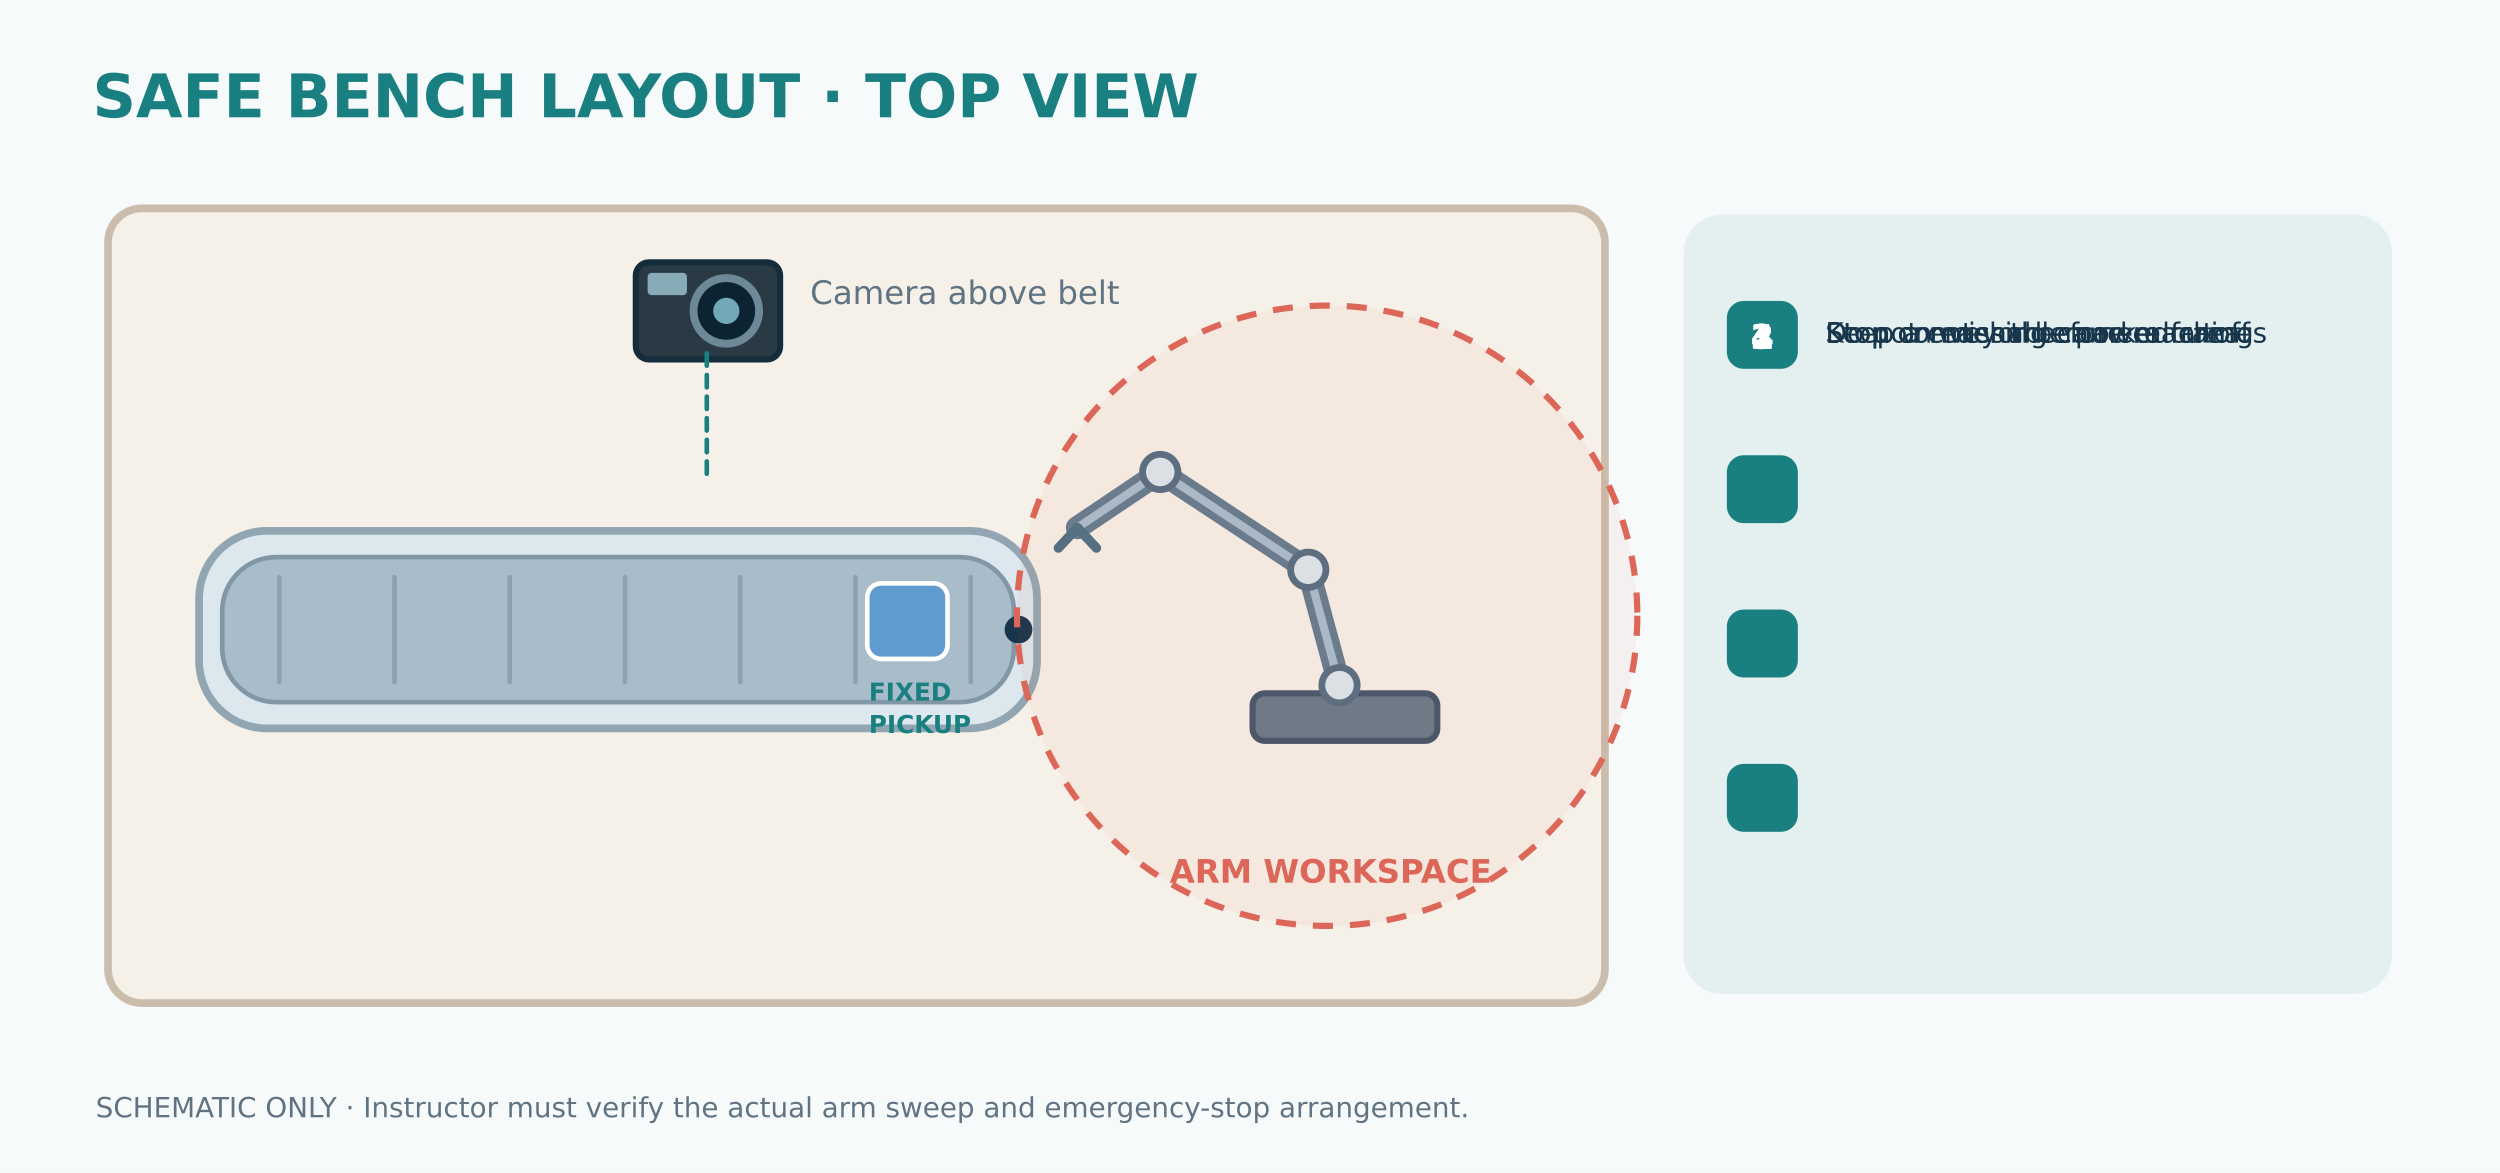
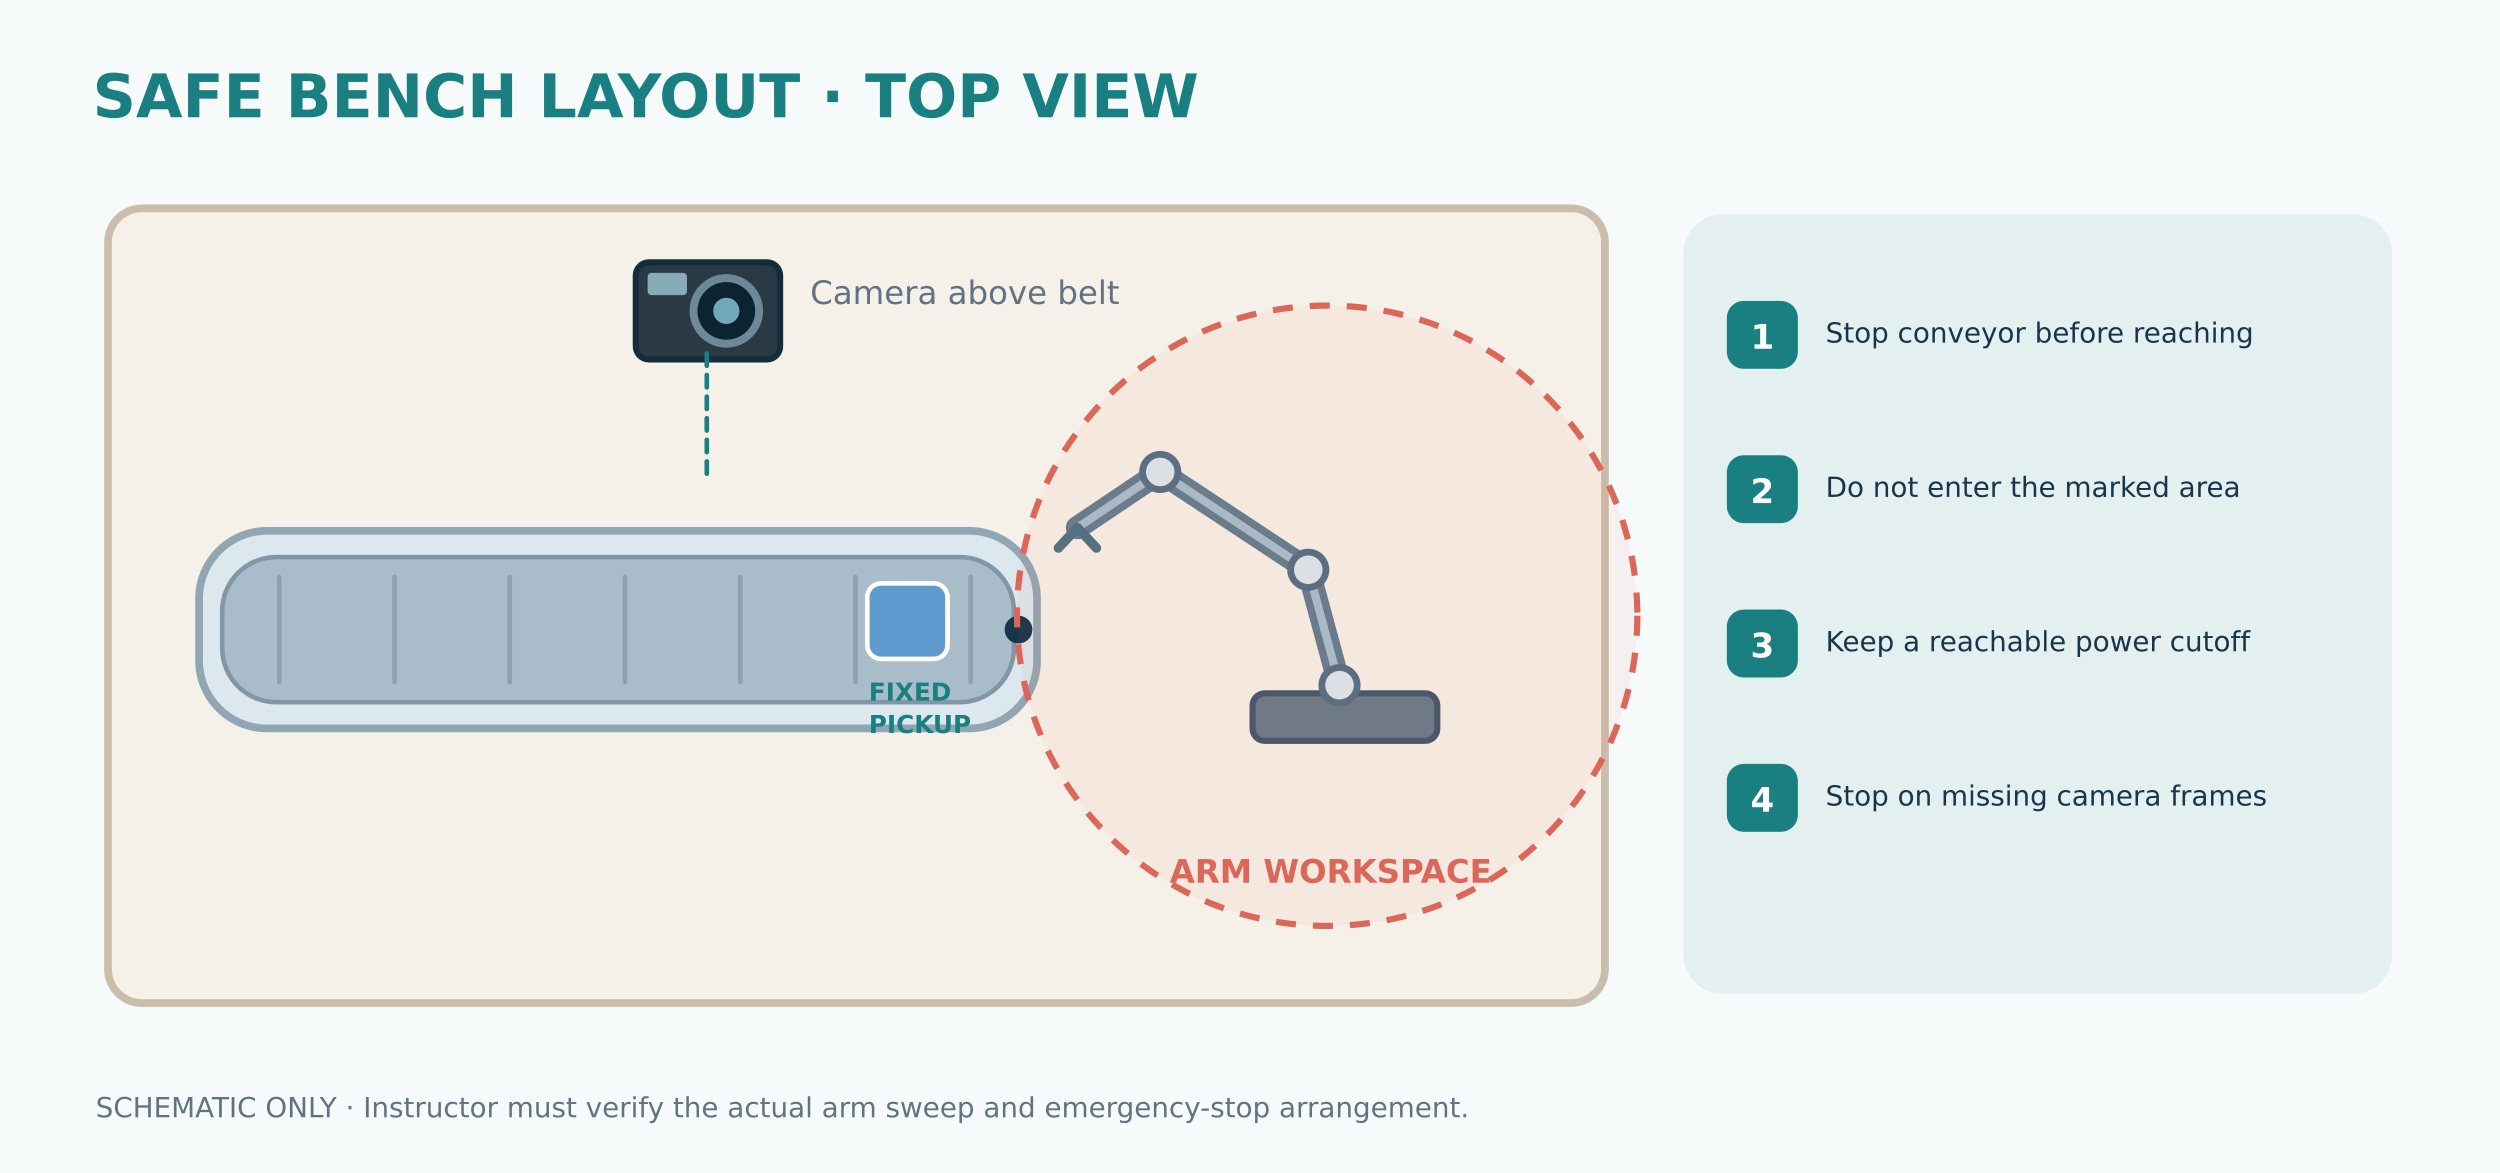
<svg xmlns="http://www.w3.org/2000/svg" width="1620" height="760" viewBox="0 0 1620 760" role="img">
  <rect width="1620" height="760" fill="#F6FAFB" />
  <text x="60" y="76" fill="#197F80" font-family="DejaVu Sans,Arial,sans-serif" font-size="39" font-weight="700" text-anchor="start">SAFE BENCH LAYOUT · TOP VIEW</text>
  <rect x="70" y="135" width="970" height="515" rx="22" fill="#F5F1E9" stroke="#CABDAB" stroke-width="5" />
  <rect x="129" y="344" width="543" height="128" rx="44" fill="#DCE8EE" stroke="#91A6B2" stroke-width="5" />
  <rect x="144" y="361" width="513" height="94" rx="35" fill="#A9BCCA" stroke="#8197A6" stroke-width="3" />
  <line x1="181.0" y1="374" x2="181.0" y2="442" stroke="#8DA1AF" stroke-width="3" stroke-linecap="round" />
  <line x1="255.667" y1="374" x2="255.667" y2="442" stroke="#8DA1AF" stroke-width="3" stroke-linecap="round" />
  <line x1="330.333" y1="374" x2="330.333" y2="442" stroke="#8DA1AF" stroke-width="3" stroke-linecap="round" />
  <line x1="405.0" y1="374" x2="405.0" y2="442" stroke="#8DA1AF" stroke-width="3" stroke-linecap="round" />
  <line x1="479.667" y1="374" x2="479.667" y2="442" stroke="#8DA1AF" stroke-width="3" stroke-linecap="round" />
  <line x1="554.333" y1="374" x2="554.333" y2="442" stroke="#8DA1AF" stroke-width="3" stroke-linecap="round" />
  <line x1="629.0" y1="374" x2="629.0" y2="442" stroke="#8DA1AF" stroke-width="3" stroke-linecap="round" />
  <circle cx="660" cy="408" r="9" fill="#17354B" />
  <rect x="811.68" y="449.28" width="119.68" height="30.8" rx="7.92" fill="#687B8A" stroke="#41566A" stroke-width="4" />
  <line x1="868.0" y1="444.0" x2="847.76" y2="369.2" stroke="#627C90" stroke-width="14.96" stroke-linecap="round" />
  <line x1="868.0" y1="444.0" x2="847.76" y2="369.2" stroke="#A6BFCD" stroke-width="5.28" stroke-linecap="round" />
  <line x1="847.76" y1="369.2" x2="751.84" y2="305.84" stroke="#627C90" stroke-width="14.96" stroke-linecap="round" />
  <line x1="847.76" y1="369.2" x2="751.84" y2="305.84" stroke="#A6BFCD" stroke-width="5.28" stroke-linecap="round" />
  <line x1="751.84" y1="305.84" x2="698.16" y2="341.92" stroke="#627C90" stroke-width="14.96" stroke-linecap="round" />
  <line x1="751.84" y1="305.84" x2="698.16" y2="341.92" stroke="#A6BFCD" stroke-width="5.28" stroke-linecap="round" />
  <circle cx="868.0" cy="444.0" r="11.44" fill="#DCE8EE" stroke="#526E82" stroke-width="4.4" />
  <circle cx="847.76" cy="369.2" r="11.44" fill="#DCE8EE" stroke="#526E82" stroke-width="4.4" />
  <circle cx="751.84" cy="305.84" r="11.44" fill="#DCE8EE" stroke="#526E82" stroke-width="4.4" />
  <line x1="698.16" y1="341.92" x2="685.84" y2="355.12" stroke="#4B7183" stroke-width="6.16" stroke-linecap="round" />
  <line x1="698.16" y1="341.92" x2="710.48" y2="355.12" stroke="#4B7183" stroke-width="6.16" stroke-linecap="round" />
  <text x="758" y="572" fill="#DC6658" font-family="DejaVu Sans,Arial,sans-serif" font-size="21" font-weight="700" text-anchor="start">ARM WORKSPACE</text>
  <circle cx="860" cy="399" r="201" fill="#DC6658" fill-opacity=".07" stroke="#DC6658" stroke-width="4" stroke-dasharray="13 11" />
  <rect x="562" y="378" width="52" height="49" rx="9" fill="#609BD0" stroke="#FFFFFF" stroke-width="3" />
  <text x="563" y="454" fill="#197F80" font-family="DejaVu Sans,Arial,sans-serif" font-size="16" font-weight="700" text-anchor="start">FIXED</text>
  <text x="563" y="475" fill="#197F80" font-family="DejaVu Sans,Arial,sans-serif" font-size="16" font-weight="700" text-anchor="start">PICKUP</text>
  <rect x="412" y="170" width="93.5" height="62.9" rx="8.5" fill="#293A45" stroke="#152C3A" stroke-width="4" />
  <circle cx="470.65" cy="201.45" r="21.25" fill="#0C2431" stroke="#6D8997" stroke-width="5.1" />
  <circle cx="470.65" cy="201.45" r="8.5" fill="#73A7BA" />
  <rect x="419.65" y="176.8" width="25.5" height="14.45" rx="2.55" fill="#87ABB7" stroke="none" stroke-width="2" />
  <line x1="458" y1="229" x2="458" y2="311" stroke="#197F80" stroke-width="3" stroke-linecap="round" stroke-dasharray="8 6" />
  <text x="525" y="197" fill="#607383" font-family="DejaVu Sans,Arial,sans-serif" font-size="21" font-weight="400" text-anchor="start">Camera above belt</text>
  <rect x="1091" y="139" width="459" height="505" rx="25" fill="#E4EFF0" stroke="none" stroke-width="2" />
  <rect x="1119" y="195" width="46" height="44" rx="11" fill="#197F80" stroke="none" stroke-width="2" />
  <text x="1142" y="226" fill="#FFFFFF" font-family="DejaVu Sans,Arial,sans-serif" font-size="22" font-weight="700" text-anchor="middle">1</text>
  <text x="1183" y="222" fill="#17354B" font-family="DejaVu Sans,Arial,sans-serif" font-size="18" font-weight="400" text-anchor="start">Stop conveyor before reaching</text>
  <rect x="1119" y="295" width="46" height="44" rx="11" fill="#197F80" stroke="none" stroke-width="2" />
-   <text x="1142" y="226" fill="#FFFFFF" font-family="DejaVu Sans,Arial,sans-serif" font-size="22" font-weight="700" text-anchor="middle">2</text>
-   <text x="1183" y="222" fill="#17354B" font-family="DejaVu Sans,Arial,sans-serif" font-size="18" font-weight="400" text-anchor="start">Do not enter the marked area</text>
+   <text x="1142" y="326" fill="#FFFFFF" font-family="DejaVu Sans,Arial,sans-serif" font-size="22" font-weight="700" text-anchor="middle">2</text>
+   <text x="1183" y="322" fill="#17354B" font-family="DejaVu Sans,Arial,sans-serif" font-size="18" font-weight="400" text-anchor="start">Do not enter the marked area</text>
  <rect x="1119" y="395" width="46" height="44" rx="11" fill="#197F80" stroke="none" stroke-width="2" />
-   <text x="1142" y="226" fill="#FFFFFF" font-family="DejaVu Sans,Arial,sans-serif" font-size="22" font-weight="700" text-anchor="middle">3</text>
-   <text x="1183" y="222" fill="#17354B" font-family="DejaVu Sans,Arial,sans-serif" font-size="18" font-weight="400" text-anchor="start">Keep a reachable power cutoff</text>
+   <text x="1142" y="426" fill="#FFFFFF" font-family="DejaVu Sans,Arial,sans-serif" font-size="22" font-weight="700" text-anchor="middle">3</text>
+   <text x="1183" y="422" fill="#17354B" font-family="DejaVu Sans,Arial,sans-serif" font-size="18" font-weight="400" text-anchor="start">Keep a reachable power cutoff</text>
  <rect x="1119" y="495" width="46" height="44" rx="11" fill="#197F80" stroke="none" stroke-width="2" />
-   <text x="1142" y="226" fill="#FFFFFF" font-family="DejaVu Sans,Arial,sans-serif" font-size="22" font-weight="700" text-anchor="middle">4</text>
-   <text x="1183" y="222" fill="#17354B" font-family="DejaVu Sans,Arial,sans-serif" font-size="18" font-weight="400" text-anchor="start">Stop on missing camera frames</text>
+   <text x="1142" y="526" fill="#FFFFFF" font-family="DejaVu Sans,Arial,sans-serif" font-size="22" font-weight="700" text-anchor="middle">4</text>
+   <text x="1183" y="522" fill="#17354B" font-family="DejaVu Sans,Arial,sans-serif" font-size="18" font-weight="400" text-anchor="start">Stop on missing camera frames</text>
  <text x="62" y="724" fill="#607383" font-family="DejaVu Sans,Arial,sans-serif" font-size="18" font-weight="400" text-anchor="start">SCHEMATIC ONLY · Instructor must verify the actual arm sweep and emergency-stop arrangement.</text>
</svg>
